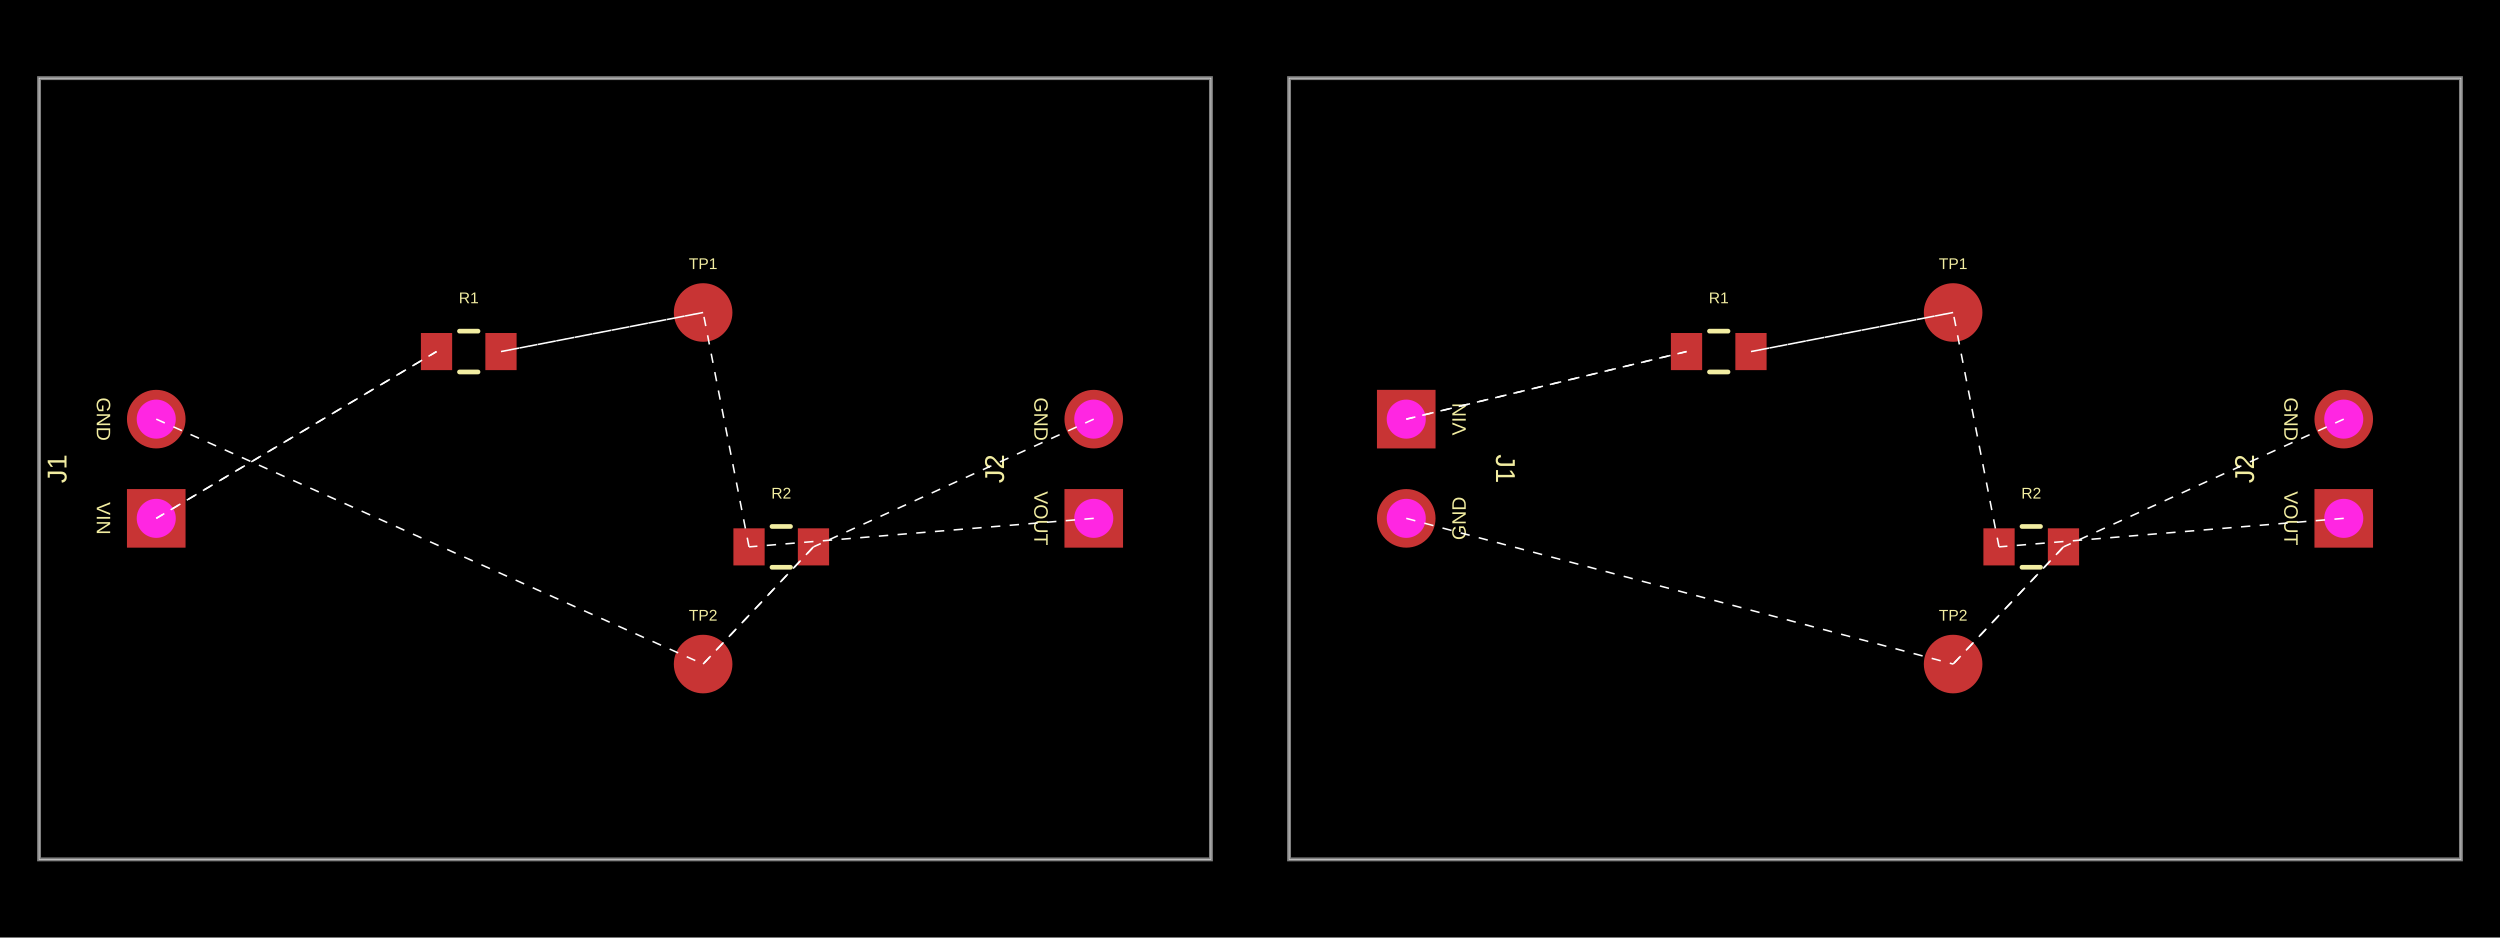
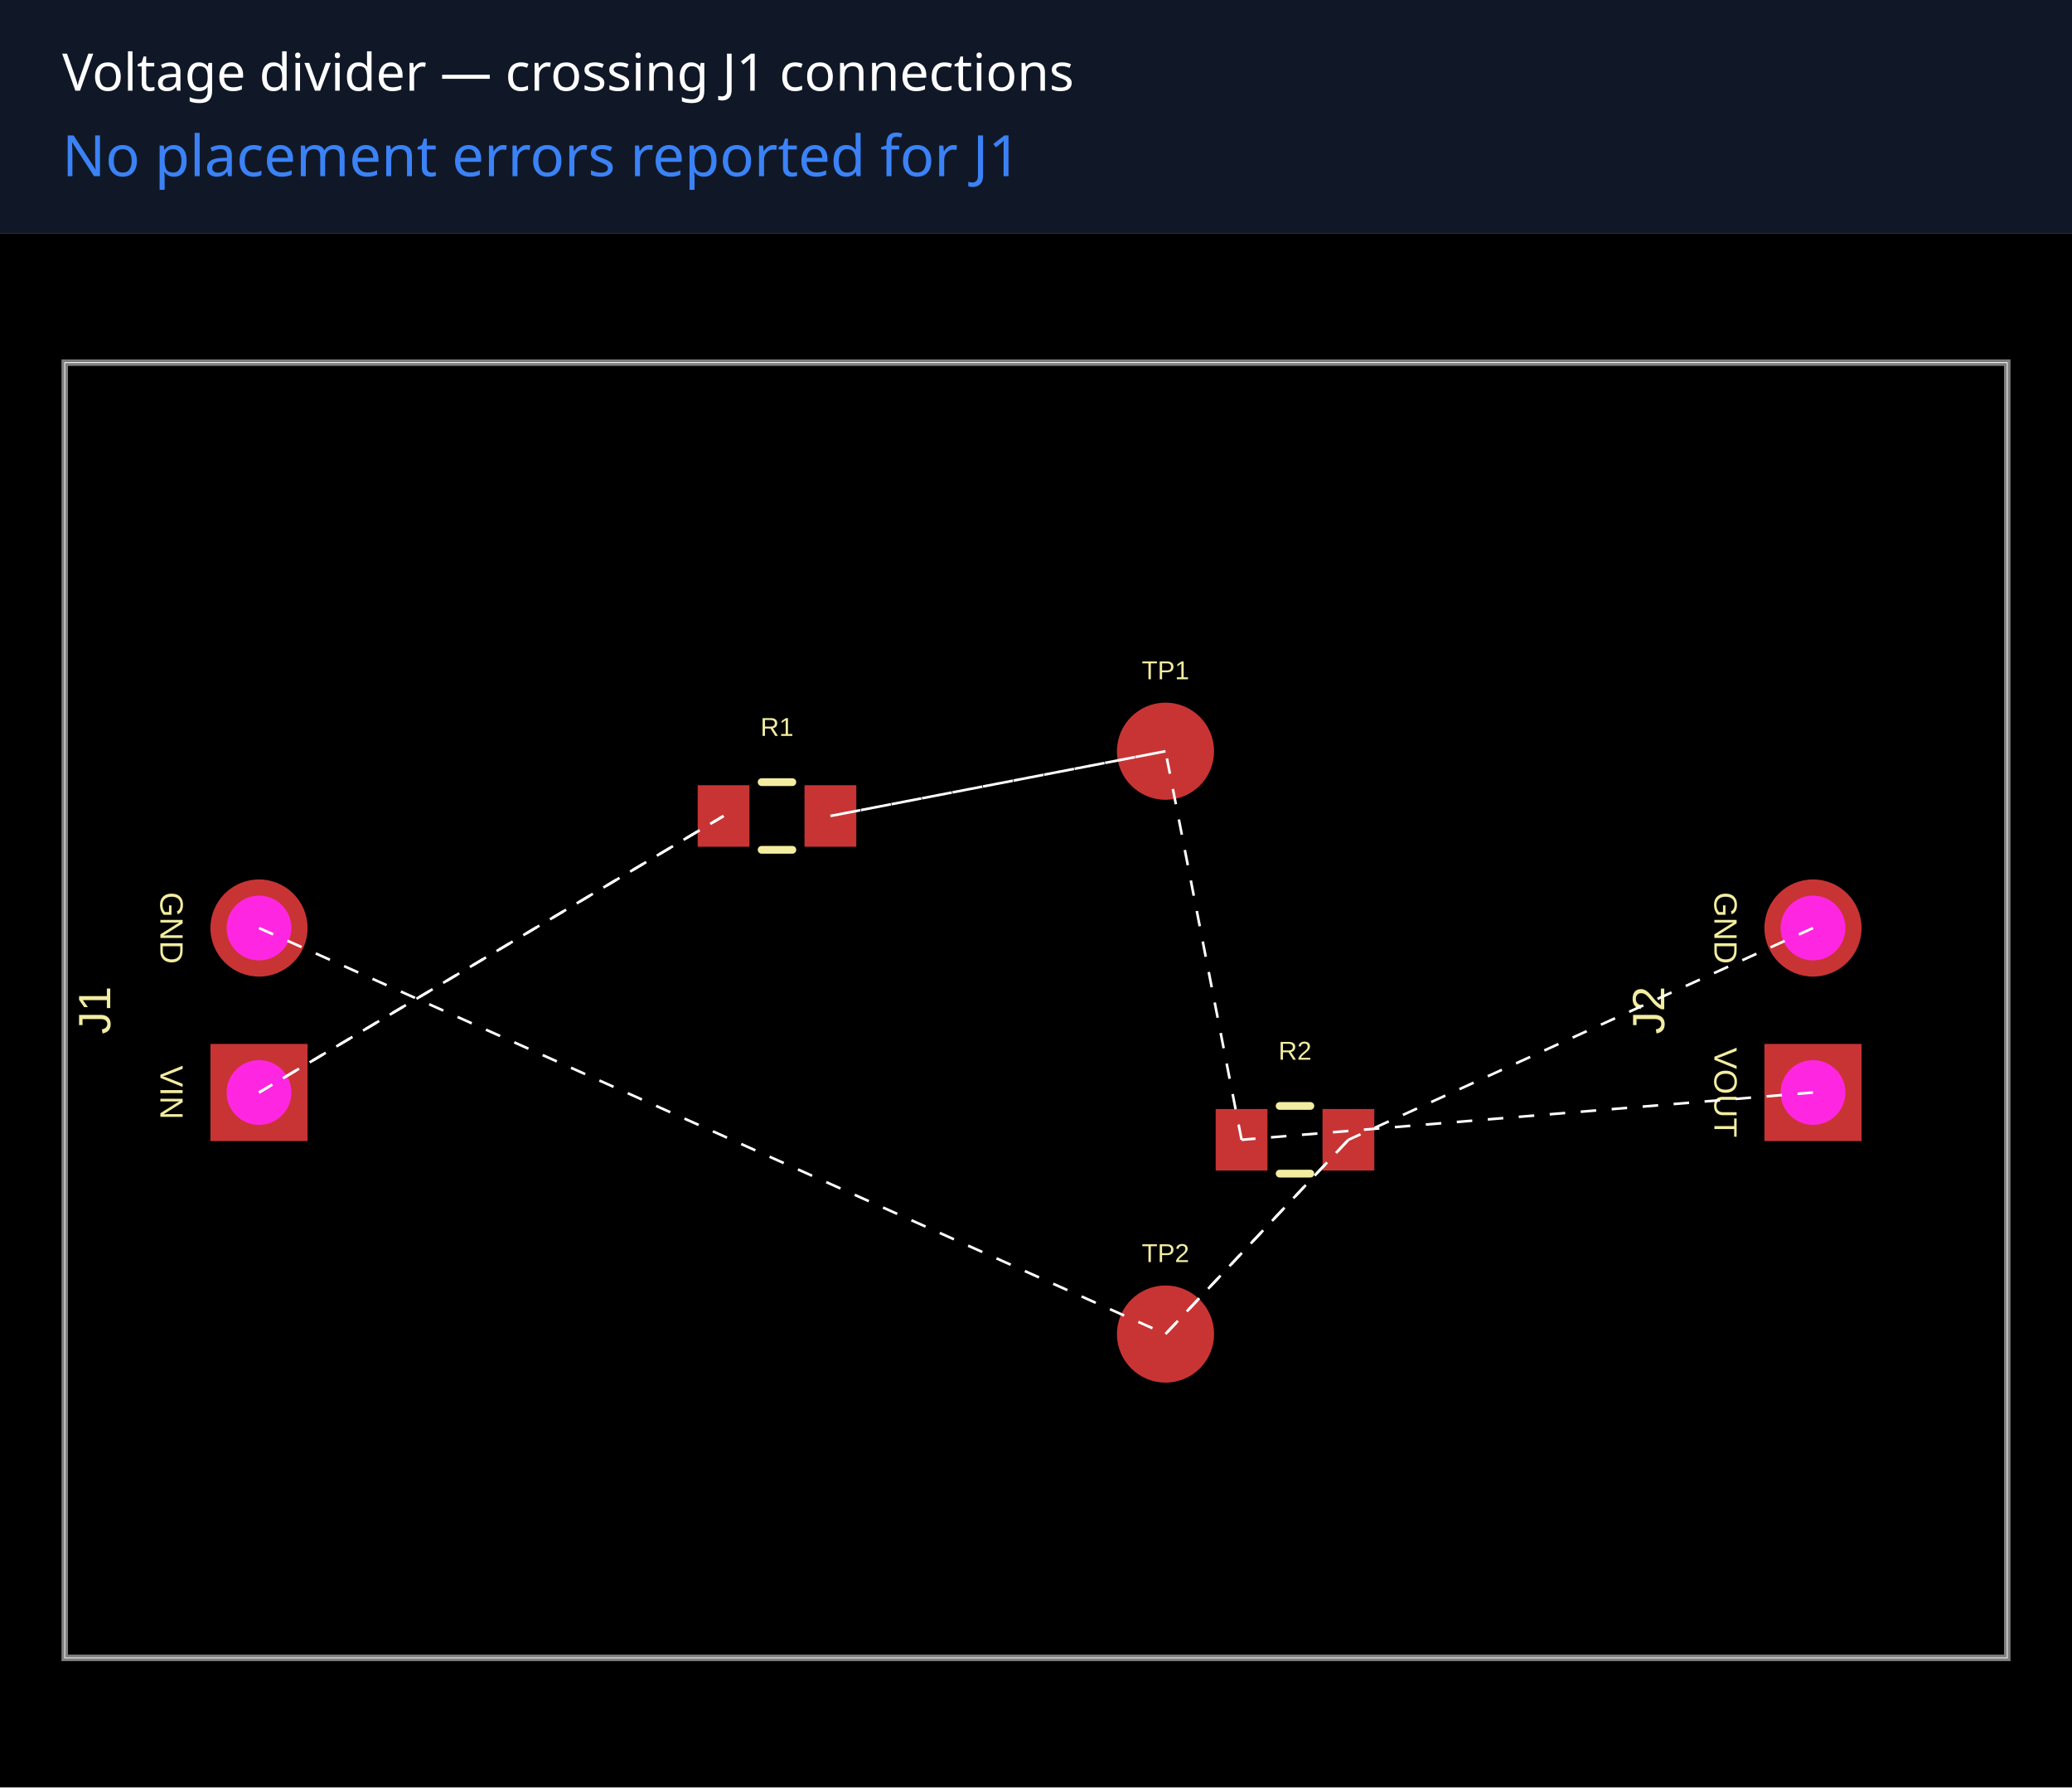
- <svg xmlns="http://www.w3.org/2000/svg" width="1600" height="600" viewBox="0 0 1600 600">
+ <svg xmlns="http://www.w3.org/2000/svg" width="800" height="690" viewBox="0 0 800 690">
  <g transform="translate(0, 0)">
+     <rect width="800" height="90" fill="#101827" />
+     <text x="24" y="35" fill="white" font-family="sans-serif" font-size="20">Voltage divider — crossing J1 connections</text>
+     <text x="24" y="68" fill="#3b82f6" font-family="sans-serif" font-size="22">No placement errors reported for J1</text>
+   </g>
+   <g transform="translate(0, 90)">
    <style />
    <rect class="boundary" x="0" y="0" fill="#000" width="800" height="600" data-type="pcb_background" data-pcb-layer="global" />
    <rect class="pcb-boundary" fill="none" stroke="#fff" stroke-width="0.3" x="25" y="50" width="750" height="500" data-type="pcb_boundary" data-pcb-layer="global" />
    <path class="pcb-board" d="M 25 550 L 775 550 L 775 50 L 25 50 Z" fill="none" stroke="rgba(255, 255, 255, 0.5)" stroke-width="2.5" data-type="pcb_board" data-pcb-layer="board" />
    <rect class="pcb-pad" fill="rgb(200, 52, 52)" x="269.375" y="213.125" width="20" height="23.75" data-type="pcb_smtpad" data-pcb-layer="top" data-pad-name="R1.pin1" data-pad-net-name="VIN" />
    <rect class="pcb-pad" fill="rgb(200, 52, 52)" x="310.625" y="213.125" width="20" height="23.75" data-type="pcb_smtpad" data-pcb-layer="top" data-pad-name="R1.pin2" data-pad-net-name="VOUT" />
    <rect class="pcb-pad" fill="rgb(200, 52, 52)" x="469.375" y="338.125" width="20" height="23.75" data-type="pcb_smtpad" data-pcb-layer="top" data-pad-name="R2.pin1" data-pad-net-name="VOUT" />
    <rect class="pcb-pad" fill="rgb(200, 52, 52)" x="510.625" y="338.125" width="20" height="23.75" data-type="pcb_smtpad" data-pcb-layer="top" data-pad-name="R2.pin2" data-pad-net-name="GND" />
    <circle class="pcb-pad" fill="rgb(200, 52, 52)" cx="450" cy="200" r="18.75" data-type="pcb_smtpad" data-pcb-layer="top" data-pad-name="TP1.pin1" data-pad-net-name="VOUT" />
    <circle class="pcb-pad" fill="rgb(200, 52, 52)" cx="450" cy="425" r="18.75" data-type="pcb_smtpad" data-pcb-layer="top" data-pad-name="TP2.pin1" data-pad-net-name="GND" />
-     <text x="0" y="0" dx="0" dy="0" fill="#f2eda1" font-family="Arial, sans-serif" font-size="12.5" text-anchor="middle" dominant-baseline="central" transform="matrix(-1.8369701987210297e-16,1,-1,-1.8369701987210297e-16,66.25,331.75)" class="pcb-silkscreen-text pcb-silkscreen-top" data-pcb-silkscreen-text-id="pcb_silkscreen_text_0" stroke="none" data-type="pcb_silkscreen_text" data-pcb-layer="top">VIN</text>
-     <text x="0" y="0" dx="0" dy="0" fill="#f2eda1" font-family="Arial, sans-serif" font-size="12.5" text-anchor="middle" dominant-baseline="central" transform="matrix(-1.8369701987210297e-16,1,-1,-1.8369701987210297e-16,66.25,268.25)" class="pcb-silkscreen-text pcb-silkscreen-top" data-pcb-silkscreen-text-id="pcb_silkscreen_text_1" stroke="none" data-type="pcb_silkscreen_text" data-pcb-layer="top">GND</text>
-     <text x="0" y="0" dx="0" dy="0" fill="#f2eda1" font-family="Arial, sans-serif" font-size="17.5" text-anchor="middle" dominant-baseline="central" transform="matrix(6.123233995736766e-17,-1,1,6.123233995736766e-17,36.5,300)" class="pcb-silkscreen-text pcb-silkscreen-top" data-pcb-silkscreen-text-id="pcb_silkscreen_text_2" stroke="none" data-type="pcb_silkscreen_text" data-pcb-layer="top">J1</text>
-     <text x="0" y="0" dx="0" dy="0" fill="#f2eda1" font-family="Arial, sans-serif" font-size="12.5" text-anchor="middle" dominant-baseline="central" transform="matrix(-1.8369701987210297e-16,1,-1,-1.8369701987210297e-16,666.25,331.75)" class="pcb-silkscreen-text pcb-silkscreen-top" data-pcb-silkscreen-text-id="pcb_silkscreen_text_3" stroke="none" data-type="pcb_silkscreen_text" data-pcb-layer="top">VOUT</text>
-     <text x="0" y="0" dx="0" dy="0" fill="#f2eda1" font-family="Arial, sans-serif" font-size="12.5" text-anchor="middle" dominant-baseline="central" transform="matrix(-1.8369701987210297e-16,1,-1,-1.8369701987210297e-16,666.25,268.25)" class="pcb-silkscreen-text pcb-silkscreen-top" data-pcb-silkscreen-text-id="pcb_silkscreen_text_4" stroke="none" data-type="pcb_silkscreen_text" data-pcb-layer="top">GND</text>
-     <text x="0" y="0" dx="0" dy="0" fill="#f2eda1" font-family="Arial, sans-serif" font-size="17.5" text-anchor="middle" dominant-baseline="central" transform="matrix(6.123233995736766e-17,-1,1,6.123233995736766e-17,636.5,300)" class="pcb-silkscreen-text pcb-silkscreen-top" data-pcb-silkscreen-text-id="pcb_silkscreen_text_5" stroke="none" data-type="pcb_silkscreen_text" data-pcb-layer="top">J2</text>
-     <path class="pcb-silkscreen pcb-silkscreen-top" d="M 294.069 211.938 L 305.931 211.938" fill="none" stroke="#f2eda1" stroke-width="3" stroke-linecap="round" stroke-linejoin="round" data-pcb-component-id="pcb_component_2" data-pcb-silkscreen-path-id="pcb_silkscreen_path_0" data-type="pcb_silkscreen_path" data-pcb-layer="top" />
-     <path class="pcb-silkscreen pcb-silkscreen-top" d="M 294.069 238.062 L 305.931 238.062" fill="none" stroke="#f2eda1" stroke-width="3" stroke-linecap="round" stroke-linejoin="round" data-pcb-component-id="pcb_component_2" data-pcb-silkscreen-path-id="pcb_silkscreen_path_1" data-type="pcb_silkscreen_path" data-pcb-layer="top" />
-     <text x="0" y="0" dx="0" dy="0" fill="#f2eda1" font-family="Arial, sans-serif" font-size="10" text-anchor="middle" dominant-baseline="central" transform="matrix(1,0,0,1,300,190.625)" class="pcb-silkscreen-text pcb-silkscreen-top" data-pcb-silkscreen-text-id="pcb_silkscreen_text_6" stroke="none" data-type="pcb_silkscreen_text" data-pcb-layer="top">R1</text>
-     <path class="pcb-silkscreen pcb-silkscreen-top" d="M 494.069 336.938 L 505.931 336.938" fill="none" stroke="#f2eda1" stroke-width="3" stroke-linecap="round" stroke-linejoin="round" data-pcb-component-id="pcb_component_3" data-pcb-silkscreen-path-id="pcb_silkscreen_path_2" data-type="pcb_silkscreen_path" data-pcb-layer="top" />
-     <path class="pcb-silkscreen pcb-silkscreen-top" d="M 494.069 363.062 L 505.931 363.062" fill="none" stroke="#f2eda1" stroke-width="3" stroke-linecap="round" stroke-linejoin="round" data-pcb-component-id="pcb_component_3" data-pcb-silkscreen-path-id="pcb_silkscreen_path_3" data-type="pcb_silkscreen_path" data-pcb-layer="top" />
-     <text x="0" y="0" dx="0" dy="0" fill="#f2eda1" font-family="Arial, sans-serif" font-size="10" text-anchor="middle" dominant-baseline="central" transform="matrix(1,0,0,1,500,315.625)" class="pcb-silkscreen-text pcb-silkscreen-top" data-pcb-silkscreen-text-id="pcb_silkscreen_text_7" stroke="none" data-type="pcb_silkscreen_text" data-pcb-layer="top">R2</text>
-     <text x="0" y="0" dx="0" dy="0" fill="#f2eda1" font-family="Arial, sans-serif" font-size="10" text-anchor="middle" dominant-baseline="central" transform="matrix(1,0,0,1,450,168.75)" class="pcb-silkscreen-text pcb-silkscreen-top" data-pcb-silkscreen-text-id="pcb_silkscreen_text_8" stroke="none" data-type="pcb_silkscreen_text" data-pcb-layer="top">TP1</text>
-     <text x="0" y="0" dx="0" dy="0" fill="#f2eda1" font-family="Arial, sans-serif" font-size="10" text-anchor="middle" dominant-baseline="central" transform="matrix(1,0,0,1,450,393.75)" class="pcb-silkscreen-text pcb-silkscreen-top" data-pcb-silkscreen-text-id="pcb_silkscreen_text_9" stroke="none" data-type="pcb_silkscreen_text" data-pcb-layer="top">TP2</text>
+     <text x="0" y="0" dx="0" dy="0" fill="#f2eda1" font-family="Arial, sans-serif" font-size="12.5" text-anchor="middle" dominant-baseline="central" transform="matrix(-1.8369701987210297e-16,1,-1,-1.8369701987210297e-16,66.25,331.75)" class="pcb-silkscreen-text pcb-silkscreen-top" data-pcb-silkscreen-text-id="pcb_silkscreen_text_0__stack1" stroke="none" data-type="pcb_silkscreen_text" data-pcb-layer="top">VIN</text>
+     <text x="0" y="0" dx="0" dy="0" fill="#f2eda1" font-family="Arial, sans-serif" font-size="12.5" text-anchor="middle" dominant-baseline="central" transform="matrix(-1.8369701987210297e-16,1,-1,-1.8369701987210297e-16,66.25,268.25)" class="pcb-silkscreen-text pcb-silkscreen-top" data-pcb-silkscreen-text-id="pcb_silkscreen_text_1__stack1" stroke="none" data-type="pcb_silkscreen_text" data-pcb-layer="top">GND</text>
+     <text x="0" y="0" dx="0" dy="0" fill="#f2eda1" font-family="Arial, sans-serif" font-size="17.5" text-anchor="middle" dominant-baseline="central" transform="matrix(6.123233995736766e-17,-1,1,6.123233995736766e-17,36.5,300)" class="pcb-silkscreen-text pcb-silkscreen-top" data-pcb-silkscreen-text-id="pcb_silkscreen_text_2__stack1" stroke="none" data-type="pcb_silkscreen_text" data-pcb-layer="top">J1</text>
+     <text x="0" y="0" dx="0" dy="0" fill="#f2eda1" font-family="Arial, sans-serif" font-size="12.5" text-anchor="middle" dominant-baseline="central" transform="matrix(-1.8369701987210297e-16,1,-1,-1.8369701987210297e-16,666.25,331.75)" class="pcb-silkscreen-text pcb-silkscreen-top" data-pcb-silkscreen-text-id="pcb_silkscreen_text_3__stack1" stroke="none" data-type="pcb_silkscreen_text" data-pcb-layer="top">VOUT</text>
+     <text x="0" y="0" dx="0" dy="0" fill="#f2eda1" font-family="Arial, sans-serif" font-size="12.5" text-anchor="middle" dominant-baseline="central" transform="matrix(-1.8369701987210297e-16,1,-1,-1.8369701987210297e-16,666.25,268.25)" class="pcb-silkscreen-text pcb-silkscreen-top" data-pcb-silkscreen-text-id="pcb_silkscreen_text_4__stack1" stroke="none" data-type="pcb_silkscreen_text" data-pcb-layer="top">GND</text>
+     <text x="0" y="0" dx="0" dy="0" fill="#f2eda1" font-family="Arial, sans-serif" font-size="17.5" text-anchor="middle" dominant-baseline="central" transform="matrix(6.123233995736766e-17,-1,1,6.123233995736766e-17,636.5,300)" class="pcb-silkscreen-text pcb-silkscreen-top" data-pcb-silkscreen-text-id="pcb_silkscreen_text_5__stack1" stroke="none" data-type="pcb_silkscreen_text" data-pcb-layer="top">J2</text>
+     <path class="pcb-silkscreen pcb-silkscreen-top" d="M 294.069 211.938 L 305.931 211.938" fill="none" stroke="#f2eda1" stroke-width="3" stroke-linecap="round" stroke-linejoin="round" data-pcb-component-id="pcb_component_2__stack1" data-pcb-silkscreen-path-id="pcb_silkscreen_path_0__stack1" data-type="pcb_silkscreen_path" data-pcb-layer="top" />
+     <path class="pcb-silkscreen pcb-silkscreen-top" d="M 294.069 238.062 L 305.931 238.062" fill="none" stroke="#f2eda1" stroke-width="3" stroke-linecap="round" stroke-linejoin="round" data-pcb-component-id="pcb_component_2__stack1" data-pcb-silkscreen-path-id="pcb_silkscreen_path_1__stack1" data-type="pcb_silkscreen_path" data-pcb-layer="top" />
+     <text x="0" y="0" dx="0" dy="0" fill="#f2eda1" font-family="Arial, sans-serif" font-size="10" text-anchor="middle" dominant-baseline="central" transform="matrix(1,0,0,1,300,190.625)" class="pcb-silkscreen-text pcb-silkscreen-top" data-pcb-silkscreen-text-id="pcb_silkscreen_text_6__stack1" stroke="none" data-type="pcb_silkscreen_text" data-pcb-layer="top">R1</text>
+     <path class="pcb-silkscreen pcb-silkscreen-top" d="M 494.069 336.938 L 505.931 336.938" fill="none" stroke="#f2eda1" stroke-width="3" stroke-linecap="round" stroke-linejoin="round" data-pcb-component-id="pcb_component_3__stack1" data-pcb-silkscreen-path-id="pcb_silkscreen_path_2__stack1" data-type="pcb_silkscreen_path" data-pcb-layer="top" />
+     <path class="pcb-silkscreen pcb-silkscreen-top" d="M 494.069 363.062 L 505.931 363.062" fill="none" stroke="#f2eda1" stroke-width="3" stroke-linecap="round" stroke-linejoin="round" data-pcb-component-id="pcb_component_3__stack1" data-pcb-silkscreen-path-id="pcb_silkscreen_path_3__stack1" data-type="pcb_silkscreen_path" data-pcb-layer="top" />
+     <text x="0" y="0" dx="0" dy="0" fill="#f2eda1" font-family="Arial, sans-serif" font-size="10" text-anchor="middle" dominant-baseline="central" transform="matrix(1,0,0,1,500,315.625)" class="pcb-silkscreen-text pcb-silkscreen-top" data-pcb-silkscreen-text-id="pcb_silkscreen_text_7__stack1" stroke="none" data-type="pcb_silkscreen_text" data-pcb-layer="top">R2</text>
+     <text x="0" y="0" dx="0" dy="0" fill="#f2eda1" font-family="Arial, sans-serif" font-size="10" text-anchor="middle" dominant-baseline="central" transform="matrix(1,0,0,1,450,168.75)" class="pcb-silkscreen-text pcb-silkscreen-top" data-pcb-silkscreen-text-id="pcb_silkscreen_text_8__stack1" stroke="none" data-type="pcb_silkscreen_text" data-pcb-layer="top">TP1</text>
+     <text x="0" y="0" dx="0" dy="0" fill="#f2eda1" font-family="Arial, sans-serif" font-size="10" text-anchor="middle" dominant-baseline="central" transform="matrix(1,0,0,1,450,393.75)" class="pcb-silkscreen-text pcb-silkscreen-top" data-pcb-silkscreen-text-id="pcb_silkscreen_text_9__stack1" stroke="none" data-type="pcb_silkscreen_text" data-pcb-layer="top">TP2</text>
    <g data-type="pcb_plated_hole" data-pcb-layer="through" data-pad-name="J1.VIN" data-pad-net-name="VIN">
      <rect class="pcb-hole-outer-pad" fill="rgb(200, 52, 52)" x="-18.75" y="-18.75" transform="translate(100 331.75) rotate(-90)" width="37.5" height="37.5" data-type="pcb_plated_hole" data-pcb-layer="top" />
      <circle class="pcb-hole-inner" fill="#FF26E2" cx="100" cy="331.75" r="12.5" data-type="pcb_plated_hole_drill" data-pcb-layer="drill" />
    </g>
    <g data-type="pcb_plated_hole" data-pcb-layer="through" data-pad-name="J1.GND" data-pad-net-name="GND">
      <circle class="pcb-hole-outer" fill="rgb(200, 52, 52)" cx="100" cy="268.25" r="18.75" data-type="pcb_plated_hole" data-pcb-layer="top" />
      <circle class="pcb-hole-inner" fill="#FF26E2" cx="100" cy="268.25" r="12.5" data-type="pcb_plated_hole_drill" data-pcb-layer="drill" />
    </g>
    <g data-type="pcb_plated_hole" data-pcb-layer="through" data-pad-name="J2.VOUT" data-pad-net-name="VOUT">
      <rect class="pcb-hole-outer-pad" fill="rgb(200, 52, 52)" x="-18.75" y="-18.75" transform="translate(700 331.75) rotate(-90)" width="37.5" height="37.5" data-type="pcb_plated_hole" data-pcb-layer="top" />
      <circle class="pcb-hole-inner" fill="#FF26E2" cx="700" cy="331.75" r="12.5" data-type="pcb_plated_hole_drill" data-pcb-layer="drill" />
    </g>
    <g data-type="pcb_plated_hole" data-pcb-layer="through" data-pad-name="J2.GND" data-pad-net-name="GND">
      <circle class="pcb-hole-outer" fill="rgb(200, 52, 52)" cx="700" cy="268.25" r="18.75" data-type="pcb_plated_hole" data-pcb-layer="top" />
      <circle class="pcb-hole-inner" fill="#FF26E2" cx="700" cy="268.25" r="12.5" data-type="pcb_plated_hole_drill" data-pcb-layer="drill" />
    </g>
    <line x1="100" y1="331.75" x2="279.375" y2="225" stroke="white" stroke-width="1" stroke-dasharray="6,6" data-type="pcb_rats_nest" data-pcb-layer="overlay" />
    <line x1="100" y1="268.25" x2="450" y2="425" stroke="white" stroke-width="1" stroke-dasharray="6,6" data-type="pcb_rats_nest" data-pcb-layer="overlay" />
    <line x1="700" y1="331.75" x2="479.375" y2="350" stroke="white" stroke-width="1" stroke-dasharray="6,6" data-type="pcb_rats_nest" data-pcb-layer="overlay" />
    <line x1="700" y1="268.25" x2="520.625" y2="350" stroke="white" stroke-width="1" stroke-dasharray="6,6" data-type="pcb_rats_nest" data-pcb-layer="overlay" />
    <line x1="279.375" y1="225" x2="100" y2="331.75" stroke="white" stroke-width="1" stroke-dasharray="6,6" data-type="pcb_rats_nest" data-pcb-layer="overlay" />
    <line x1="320.625" y1="225" x2="450" y2="200" stroke="white" stroke-width="1" stroke-dasharray="6,6" data-type="pcb_rats_nest" data-pcb-layer="overlay" />
    <line x1="479.375" y1="350" x2="450" y2="200" stroke="white" stroke-width="1" stroke-dasharray="6,6" data-type="pcb_rats_nest" data-pcb-layer="overlay" />
    <line x1="520.625" y1="350" x2="450" y2="425" stroke="white" stroke-width="1" stroke-dasharray="6,6" data-type="pcb_rats_nest" data-pcb-layer="overlay" />
    <line x1="450" y1="200" x2="320.625" y2="225" stroke="white" stroke-width="1" stroke-dasharray="6,6" data-type="pcb_rats_nest" data-pcb-layer="overlay" />
    <line x1="450" y1="425" x2="520.625" y2="350" stroke="white" stroke-width="1" stroke-dasharray="6,6" data-type="pcb_rats_nest" data-pcb-layer="overlay" />
  </g>
-   <g transform="translate(800, 0)">
-     <style />
-     <rect class="boundary" x="0" y="0" fill="#000" width="800" height="600" data-type="pcb_background" data-pcb-layer="global" />
-     <rect class="pcb-boundary" fill="none" stroke="#fff" stroke-width="0.3" x="25" y="50" width="750" height="500" data-type="pcb_boundary" data-pcb-layer="global" />
-     <path class="pcb-board" d="M 25 550 L 775 550 L 775 50 L 25 50 Z" fill="none" stroke="rgba(255, 255, 255, 0.5)" stroke-width="2.5" data-type="pcb_board" data-pcb-layer="board" />
-     <rect class="pcb-pad" fill="rgb(200, 52, 52)" x="269.375" y="213.125" width="20" height="23.75" data-type="pcb_smtpad" data-pcb-layer="top" data-pad-name="R1.pin1" data-pad-net-name="VIN" />
-     <rect class="pcb-pad" fill="rgb(200, 52, 52)" x="310.625" y="213.125" width="20" height="23.75" data-type="pcb_smtpad" data-pcb-layer="top" data-pad-name="R1.pin2" data-pad-net-name="VOUT" />
-     <rect class="pcb-pad" fill="rgb(200, 52, 52)" x="469.375" y="338.125" width="20" height="23.75" data-type="pcb_smtpad" data-pcb-layer="top" data-pad-name="R2.pin1" data-pad-net-name="VOUT" />
-     <rect class="pcb-pad" fill="rgb(200, 52, 52)" x="510.625" y="338.125" width="20" height="23.75" data-type="pcb_smtpad" data-pcb-layer="top" data-pad-name="R2.pin2" data-pad-net-name="GND" />
-     <circle class="pcb-pad" fill="rgb(200, 52, 52)" cx="450" cy="200" r="18.75" data-type="pcb_smtpad" data-pcb-layer="top" data-pad-name="TP1.pin1" data-pad-net-name="VOUT" />
-     <circle class="pcb-pad" fill="rgb(200, 52, 52)" cx="450" cy="425" r="18.75" data-type="pcb_smtpad" data-pcb-layer="top" data-pad-name="TP2.pin1" data-pad-net-name="GND" />
-     <text x="0" y="0" dx="0" dy="0" fill="#f2eda1" font-family="Arial, sans-serif" font-size="12.5" text-anchor="middle" dominant-baseline="central" transform="matrix(6.123233995736766e-17,-1,1,6.123233995736766e-17,133.75,268.25)" class="pcb-silkscreen-text pcb-silkscreen-top" data-pcb-silkscreen-text-id="pcb_silkscreen_text_0__stack1" stroke="none" data-type="pcb_silkscreen_text" data-pcb-layer="top">VIN</text>
-     <text x="0" y="0" dx="0" dy="0" fill="#f2eda1" font-family="Arial, sans-serif" font-size="12.5" text-anchor="middle" dominant-baseline="central" transform="matrix(6.123233995736766e-17,-1,1,6.123233995736766e-17,133.75,331.75)" class="pcb-silkscreen-text pcb-silkscreen-top" data-pcb-silkscreen-text-id="pcb_silkscreen_text_1__stack1" stroke="none" data-type="pcb_silkscreen_text" data-pcb-layer="top">GND</text>
-     <text x="0" y="0" dx="0" dy="0" fill="#f2eda1" font-family="Arial, sans-serif" font-size="17.5" text-anchor="middle" dominant-baseline="central" transform="matrix(-1.8369701987210297e-16,1,-1,-1.8369701987210297e-16,163.5,300)" class="pcb-silkscreen-text pcb-silkscreen-top" data-pcb-silkscreen-text-id="pcb_silkscreen_text_2__stack1" stroke="none" data-type="pcb_silkscreen_text" data-pcb-layer="top">J1</text>
-     <text x="0" y="0" dx="0" dy="0" fill="#f2eda1" font-family="Arial, sans-serif" font-size="12.5" text-anchor="middle" dominant-baseline="central" transform="matrix(-1.8369701987210297e-16,1,-1,-1.8369701987210297e-16,666.25,331.75)" class="pcb-silkscreen-text pcb-silkscreen-top" data-pcb-silkscreen-text-id="pcb_silkscreen_text_3__stack1" stroke="none" data-type="pcb_silkscreen_text" data-pcb-layer="top">VOUT</text>
-     <text x="0" y="0" dx="0" dy="0" fill="#f2eda1" font-family="Arial, sans-serif" font-size="12.5" text-anchor="middle" dominant-baseline="central" transform="matrix(-1.8369701987210297e-16,1,-1,-1.8369701987210297e-16,666.25,268.25)" class="pcb-silkscreen-text pcb-silkscreen-top" data-pcb-silkscreen-text-id="pcb_silkscreen_text_4__stack1" stroke="none" data-type="pcb_silkscreen_text" data-pcb-layer="top">GND</text>
-     <text x="0" y="0" dx="0" dy="0" fill="#f2eda1" font-family="Arial, sans-serif" font-size="17.5" text-anchor="middle" dominant-baseline="central" transform="matrix(6.123233995736766e-17,-1,1,6.123233995736766e-17,636.5,300)" class="pcb-silkscreen-text pcb-silkscreen-top" data-pcb-silkscreen-text-id="pcb_silkscreen_text_5__stack1" stroke="none" data-type="pcb_silkscreen_text" data-pcb-layer="top">J2</text>
-     <path class="pcb-silkscreen pcb-silkscreen-top" d="M 294.069 211.938 L 305.931 211.938" fill="none" stroke="#f2eda1" stroke-width="3" stroke-linecap="round" stroke-linejoin="round" data-pcb-component-id="pcb_component_2__stack1" data-pcb-silkscreen-path-id="pcb_silkscreen_path_0__stack1" data-type="pcb_silkscreen_path" data-pcb-layer="top" />
-     <path class="pcb-silkscreen pcb-silkscreen-top" d="M 294.069 238.062 L 305.931 238.062" fill="none" stroke="#f2eda1" stroke-width="3" stroke-linecap="round" stroke-linejoin="round" data-pcb-component-id="pcb_component_2__stack1" data-pcb-silkscreen-path-id="pcb_silkscreen_path_1__stack1" data-type="pcb_silkscreen_path" data-pcb-layer="top" />
-     <text x="0" y="0" dx="0" dy="0" fill="#f2eda1" font-family="Arial, sans-serif" font-size="10" text-anchor="middle" dominant-baseline="central" transform="matrix(1,0,0,1,300,190.625)" class="pcb-silkscreen-text pcb-silkscreen-top" data-pcb-silkscreen-text-id="pcb_silkscreen_text_6__stack1" stroke="none" data-type="pcb_silkscreen_text" data-pcb-layer="top">R1</text>
-     <path class="pcb-silkscreen pcb-silkscreen-top" d="M 494.069 336.938 L 505.931 336.938" fill="none" stroke="#f2eda1" stroke-width="3" stroke-linecap="round" stroke-linejoin="round" data-pcb-component-id="pcb_component_3__stack1" data-pcb-silkscreen-path-id="pcb_silkscreen_path_2__stack1" data-type="pcb_silkscreen_path" data-pcb-layer="top" />
-     <path class="pcb-silkscreen pcb-silkscreen-top" d="M 494.069 363.062 L 505.931 363.062" fill="none" stroke="#f2eda1" stroke-width="3" stroke-linecap="round" stroke-linejoin="round" data-pcb-component-id="pcb_component_3__stack1" data-pcb-silkscreen-path-id="pcb_silkscreen_path_3__stack1" data-type="pcb_silkscreen_path" data-pcb-layer="top" />
-     <text x="0" y="0" dx="0" dy="0" fill="#f2eda1" font-family="Arial, sans-serif" font-size="10" text-anchor="middle" dominant-baseline="central" transform="matrix(1,0,0,1,500,315.625)" class="pcb-silkscreen-text pcb-silkscreen-top" data-pcb-silkscreen-text-id="pcb_silkscreen_text_7__stack1" stroke="none" data-type="pcb_silkscreen_text" data-pcb-layer="top">R2</text>
-     <text x="0" y="0" dx="0" dy="0" fill="#f2eda1" font-family="Arial, sans-serif" font-size="10" text-anchor="middle" dominant-baseline="central" transform="matrix(1,0,0,1,450,168.75)" class="pcb-silkscreen-text pcb-silkscreen-top" data-pcb-silkscreen-text-id="pcb_silkscreen_text_8__stack1" stroke="none" data-type="pcb_silkscreen_text" data-pcb-layer="top">TP1</text>
-     <text x="0" y="0" dx="0" dy="0" fill="#f2eda1" font-family="Arial, sans-serif" font-size="10" text-anchor="middle" dominant-baseline="central" transform="matrix(1,0,0,1,450,393.75)" class="pcb-silkscreen-text pcb-silkscreen-top" data-pcb-silkscreen-text-id="pcb_silkscreen_text_9__stack1" stroke="none" data-type="pcb_silkscreen_text" data-pcb-layer="top">TP2</text>
-     <g data-type="pcb_plated_hole" data-pcb-layer="through" data-pad-name="J1.VIN" data-pad-net-name="VIN">
-       <rect class="pcb-hole-outer-pad" fill="rgb(200, 52, 52)" x="-18.75" y="-18.75" transform="translate(100 268.25) rotate(-270)" width="37.5" height="37.5" data-type="pcb_plated_hole" data-pcb-layer="top" />
-       <circle class="pcb-hole-inner" fill="#FF26E2" cx="100" cy="268.25" r="12.5" data-type="pcb_plated_hole_drill" data-pcb-layer="drill" />
-     </g>
-     <g data-type="pcb_plated_hole" data-pcb-layer="through" data-pad-name="J1.GND" data-pad-net-name="GND">
-       <circle class="pcb-hole-outer" fill="rgb(200, 52, 52)" cx="100" cy="331.75" r="18.75" data-type="pcb_plated_hole" data-pcb-layer="top" />
-       <circle class="pcb-hole-inner" fill="#FF26E2" cx="100" cy="331.75" r="12.5" data-type="pcb_plated_hole_drill" data-pcb-layer="drill" />
-     </g>
-     <g data-type="pcb_plated_hole" data-pcb-layer="through" data-pad-name="J2.VOUT" data-pad-net-name="VOUT">
-       <rect class="pcb-hole-outer-pad" fill="rgb(200, 52, 52)" x="-18.75" y="-18.75" transform="translate(700 331.75) rotate(-90)" width="37.5" height="37.5" data-type="pcb_plated_hole" data-pcb-layer="top" />
-       <circle class="pcb-hole-inner" fill="#FF26E2" cx="700" cy="331.75" r="12.5" data-type="pcb_plated_hole_drill" data-pcb-layer="drill" />
-     </g>
-     <g data-type="pcb_plated_hole" data-pcb-layer="through" data-pad-name="J2.GND" data-pad-net-name="GND">
-       <circle class="pcb-hole-outer" fill="rgb(200, 52, 52)" cx="700" cy="268.25" r="18.75" data-type="pcb_plated_hole" data-pcb-layer="top" />
-       <circle class="pcb-hole-inner" fill="#FF26E2" cx="700" cy="268.25" r="12.5" data-type="pcb_plated_hole_drill" data-pcb-layer="drill" />
-     </g>
-     <line x1="100" y1="268.25" x2="279.375" y2="225" stroke="white" stroke-width="1" stroke-dasharray="6,6" data-type="pcb_rats_nest" data-pcb-layer="overlay" />
-     <line x1="100" y1="331.75" x2="450" y2="425" stroke="white" stroke-width="1" stroke-dasharray="6,6" data-type="pcb_rats_nest" data-pcb-layer="overlay" />
-     <line x1="700" y1="331.75" x2="479.375" y2="350" stroke="white" stroke-width="1" stroke-dasharray="6,6" data-type="pcb_rats_nest" data-pcb-layer="overlay" />
-     <line x1="700" y1="268.25" x2="520.625" y2="350" stroke="white" stroke-width="1" stroke-dasharray="6,6" data-type="pcb_rats_nest" data-pcb-layer="overlay" />
-     <line x1="279.375" y1="225" x2="100" y2="268.25" stroke="white" stroke-width="1" stroke-dasharray="6,6" data-type="pcb_rats_nest" data-pcb-layer="overlay" />
-     <line x1="320.625" y1="225" x2="450" y2="200" stroke="white" stroke-width="1" stroke-dasharray="6,6" data-type="pcb_rats_nest" data-pcb-layer="overlay" />
-     <line x1="479.375" y1="350" x2="450" y2="200" stroke="white" stroke-width="1" stroke-dasharray="6,6" data-type="pcb_rats_nest" data-pcb-layer="overlay" />
-     <line x1="520.625" y1="350" x2="450" y2="425" stroke="white" stroke-width="1" stroke-dasharray="6,6" data-type="pcb_rats_nest" data-pcb-layer="overlay" />
-     <line x1="450" y1="200" x2="320.625" y2="225" stroke="white" stroke-width="1" stroke-dasharray="6,6" data-type="pcb_rats_nest" data-pcb-layer="overlay" />
-     <line x1="450" y1="425" x2="520.625" y2="350" stroke="white" stroke-width="1" stroke-dasharray="6,6" data-type="pcb_rats_nest" data-pcb-layer="overlay" />
-   </g>
</svg>
